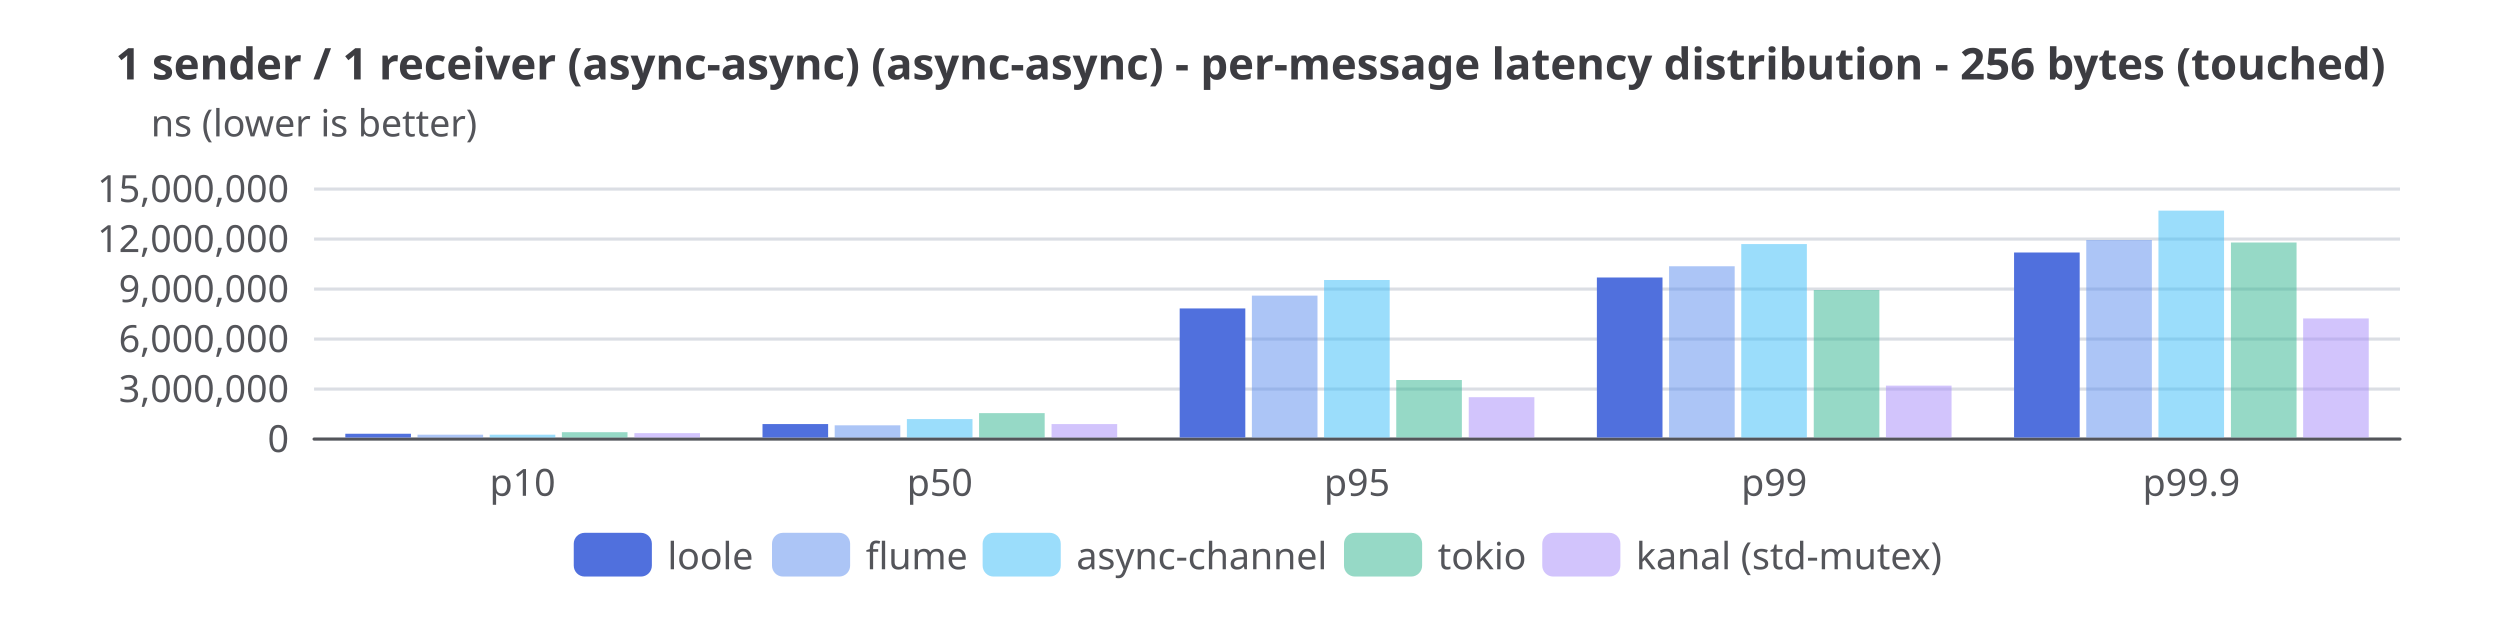
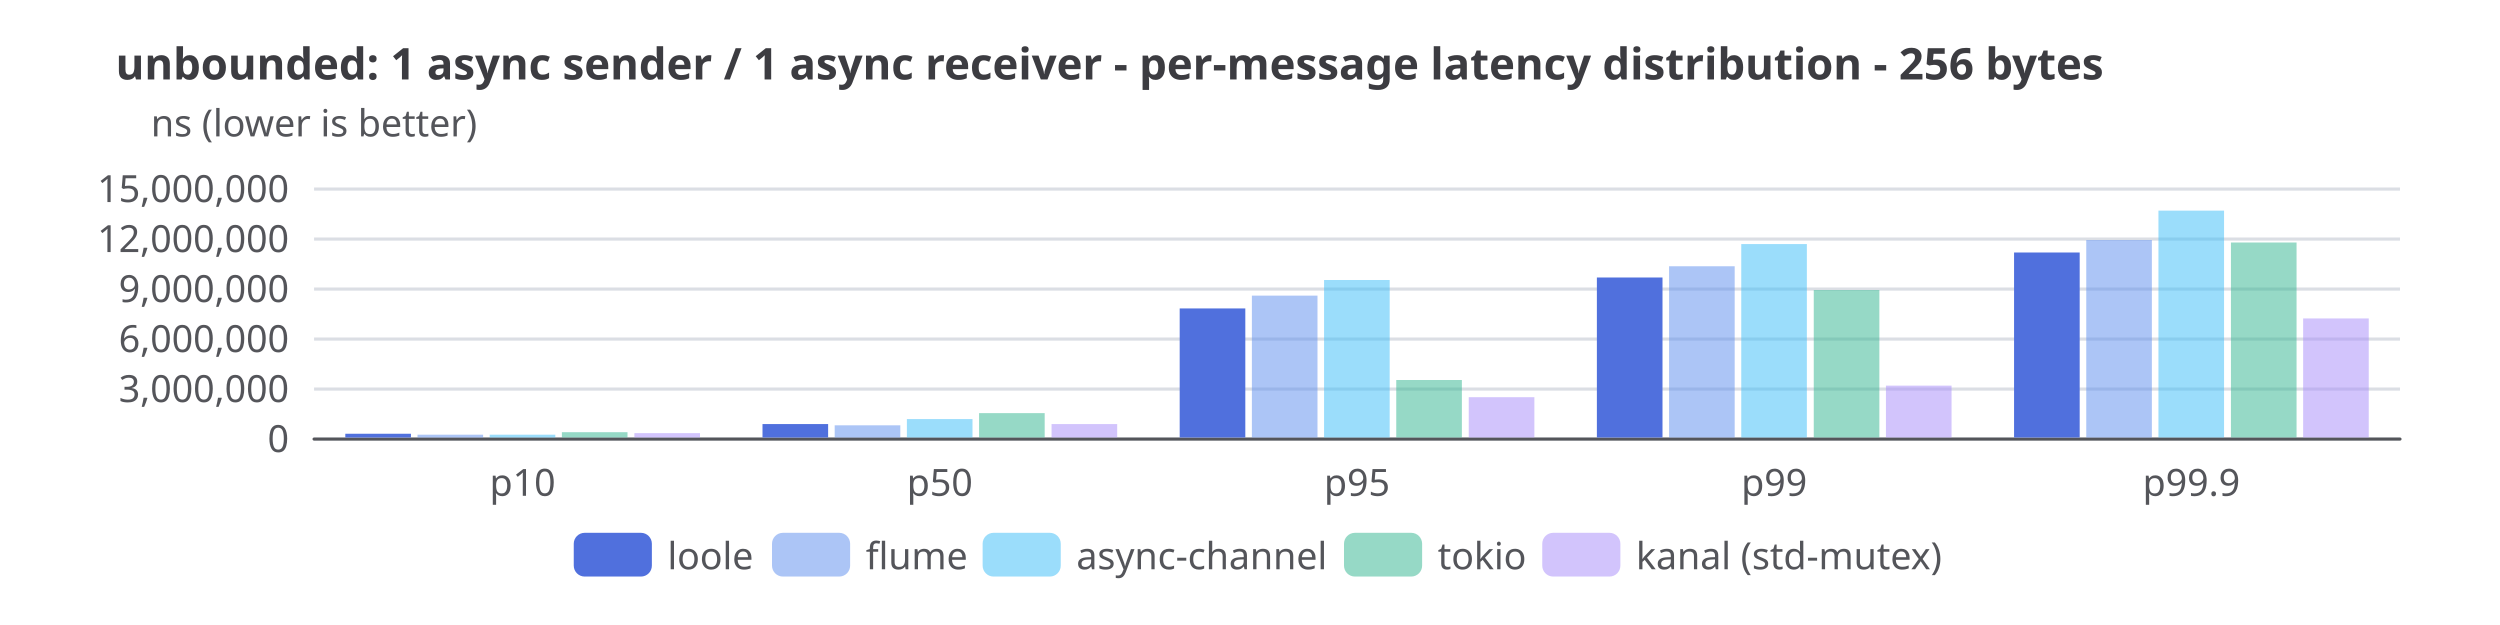
<svg xmlns="http://www.w3.org/2000/svg" width="800" height="200" version="1.1" baseProfile="full" viewBox="0 0 800 200">
  <rect width="800" height="200" x="0" y="0" fill="white" />
  <path d="M100.5 140.5L768 140.5" fill="none" pointer-events="visible" stroke="#dbdee4" class="zr21-cls-151" />
  <path d="M100.5 124.5L768 124.5" fill="none" pointer-events="visible" stroke="#dbdee4" class="zr21-cls-151" />
  <path d="M100.5 108.5L768 108.5" fill="none" pointer-events="visible" stroke="#dbdee4" class="zr21-cls-151" />
  <path d="M100.5 92.5L768 92.5" fill="none" pointer-events="visible" stroke="#dbdee4" class="zr21-cls-151" />
  <path d="M100.5 76.5L768 76.5" fill="none" pointer-events="visible" stroke="#dbdee4" class="zr21-cls-151" />
  <path d="M100.5 60.5L768 60.5" fill="none" pointer-events="visible" stroke="#dbdee4" class="zr21-cls-151" />
  <text dominant-baseline="central" text-anchor="middle" style="font-size:12px;font-family:sans-serif;" xml:space="preserve" y="-6" transform="translate(100.48 45)" fill="#54555a">ns (lower is better)</text>
  <path d="M100.5 140.5L768 140.5" fill="none" pointer-events="visible" stroke="#54555a" stroke-linecap="round" class="zr21-cls-151" />
  <text dominant-baseline="central" text-anchor="end" style="font-size:12px;font-family:sans-serif;" transform="translate(92.48 140)" fill="#54555a">0</text>
  <text dominant-baseline="central" text-anchor="end" style="font-size:12px;font-family:sans-serif;" transform="translate(92.48 124)" fill="#54555a">3,000,000</text>
  <text dominant-baseline="central" text-anchor="end" style="font-size:12px;font-family:sans-serif;" transform="translate(92.48 108)" fill="#54555a">6,000,000</text>
  <text dominant-baseline="central" text-anchor="end" style="font-size:12px;font-family:sans-serif;" transform="translate(92.48 92)" fill="#54555a">9,000,000</text>
  <text dominant-baseline="central" text-anchor="end" style="font-size:12px;font-family:sans-serif;" transform="translate(92.48 76)" fill="#54555a">12,000,000</text>
  <text dominant-baseline="central" text-anchor="end" style="font-size:12px;font-family:sans-serif;" transform="translate(92.48 60)" fill="#54555a">15,000,000</text>
  <text dominant-baseline="central" text-anchor="middle" style="font-size:12px;font-family:sans-serif;" y="6" transform="translate(167.232 148)" fill="#54555a">p10</text>
  <text dominant-baseline="central" text-anchor="middle" style="font-size:12px;font-family:sans-serif;" y="6" transform="translate(300.736 148)" fill="#54555a">p50</text>
  <text dominant-baseline="central" text-anchor="middle" style="font-size:12px;font-family:sans-serif;" y="6" transform="translate(434.24 148)" fill="#54555a">p95</text>
  <text dominant-baseline="central" text-anchor="middle" style="font-size:12px;font-family:sans-serif;" y="6" transform="translate(567.744 148)" fill="#54555a">p99</text>
  <text dominant-baseline="central" text-anchor="middle" style="font-size:12px;font-family:sans-serif;" y="6" transform="translate(701.248 148)" fill="#54555a">p99.9</text>
  <path d="M110.5 140l21 0l0 -1.2l-21 0Z" fill="#5070dd" ecmeta_series_index="0" ecmeta_data_index="0" ecmeta_ssr_type="chart" class="zr21-cls-152" />
  <path d="M244 140l21 0l0 -4.3l-21 0Z" fill="#5070dd" ecmeta_series_index="0" ecmeta_data_index="1" ecmeta_ssr_type="chart" class="zr21-cls-152" />
  <path d="M377.5 140l21 0l0 -41.3l-21 0Z" fill="#5070dd" ecmeta_series_index="0" ecmeta_data_index="2" ecmeta_ssr_type="chart" class="zr21-cls-152" />
  <path d="M511 140l21 0l0 -51.2l-21 0Z" fill="#5070dd" ecmeta_series_index="0" ecmeta_data_index="3" ecmeta_ssr_type="chart" class="zr21-cls-152" />
  <path d="M644.5 140l21 0l0 -59.2l-21 0Z" fill="#5070dd" ecmeta_series_index="0" ecmeta_data_index="4" ecmeta_ssr_type="chart" class="zr21-cls-152" />
  <path d="M133.6 140l21 0l0 -0.9l-21 0Z" fill="rgb(91,141,239)" fill-opacity="0.5" ecmeta_series_index="1" ecmeta_data_index="0" ecmeta_ssr_type="chart" class="zr21-cls-153" />
  <path d="M267.1 140l21 0l0 -3.9l-21 0Z" fill="rgb(91,141,239)" fill-opacity="0.5" ecmeta_series_index="1" ecmeta_data_index="1" ecmeta_ssr_type="chart" class="zr21-cls-153" />
  <path d="M400.6 140l21 0l0 -45.4l-21 0Z" fill="rgb(91,141,239)" fill-opacity="0.5" ecmeta_series_index="1" ecmeta_data_index="2" ecmeta_ssr_type="chart" class="zr21-cls-153" />
  <path d="M534.1 140l21 0l0 -54.8l-21 0Z" fill="rgb(91,141,239)" fill-opacity="0.5" ecmeta_series_index="1" ecmeta_data_index="3" ecmeta_ssr_type="chart" class="zr21-cls-153" />
  <path d="M667.6 140l21 0l0 -63.2l-21 0Z" fill="rgb(91,141,239)" fill-opacity="0.5" ecmeta_series_index="1" ecmeta_data_index="4" ecmeta_ssr_type="chart" class="zr21-cls-153" />
  <path d="M156.7 140l21 0l0 -0.9l-21 0Z" fill="rgb(56,189,248)" fill-opacity="0.5" ecmeta_series_index="2" ecmeta_data_index="0" ecmeta_ssr_type="chart" class="zr21-cls-154" />
  <path d="M290.2 140l21 0l0 -5.9l-21 0Z" fill="rgb(56,189,248)" fill-opacity="0.5" ecmeta_series_index="2" ecmeta_data_index="1" ecmeta_ssr_type="chart" class="zr21-cls-154" />
  <path d="M423.7 140l21 0l0 -50.4l-21 0Z" fill="rgb(56,189,248)" fill-opacity="0.5" ecmeta_series_index="2" ecmeta_data_index="2" ecmeta_ssr_type="chart" class="zr21-cls-154" />
  <path d="M557.2 140l21 0l0 -61.9l-21 0Z" fill="rgb(56,189,248)" fill-opacity="0.5" ecmeta_series_index="2" ecmeta_data_index="3" ecmeta_ssr_type="chart" class="zr21-cls-154" />
  <path d="M690.7 140l21 0l0 -72.6l-21 0Z" fill="rgb(56,189,248)" fill-opacity="0.5" ecmeta_series_index="2" ecmeta_data_index="4" ecmeta_ssr_type="chart" class="zr21-cls-154" />
  <path d="M179.8 140l21 0l0 -1.7l-21 0Z" fill="rgb(47,181,142)" fill-opacity="0.5" ecmeta_series_index="3" ecmeta_data_index="0" ecmeta_ssr_type="chart" class="zr21-cls-155" />
  <path d="M313.3 140l21 0l0 -7.8l-21 0Z" fill="rgb(47,181,142)" fill-opacity="0.5" ecmeta_series_index="3" ecmeta_data_index="1" ecmeta_ssr_type="chart" class="zr21-cls-155" />
  <path d="M446.8 140l21 0l0 -18.4l-21 0Z" fill="rgb(47,181,142)" fill-opacity="0.5" ecmeta_series_index="3" ecmeta_data_index="2" ecmeta_ssr_type="chart" class="zr21-cls-155" />
  <path d="M580.4 140l21 0l0 -47.2l-21 0Z" fill="rgb(47,181,142)" fill-opacity="0.5" ecmeta_series_index="3" ecmeta_data_index="3" ecmeta_ssr_type="chart" class="zr21-cls-155" />
  <path d="M713.9 140l21 0l0 -62.4l-21 0Z" fill="rgb(47,181,142)" fill-opacity="0.5" ecmeta_series_index="3" ecmeta_data_index="4" ecmeta_ssr_type="chart" class="zr21-cls-155" />
  <path d="M203 140l21 0l0 -1.4l-21 0Z" fill="rgb(167,139,250)" fill-opacity="0.5" ecmeta_series_index="4" ecmeta_data_index="0" ecmeta_ssr_type="chart" class="zr21-cls-156" />
  <path d="M336.5 140l21 0l0 -4.3l-21 0Z" fill="rgb(167,139,250)" fill-opacity="0.5" ecmeta_series_index="4" ecmeta_data_index="1" ecmeta_ssr_type="chart" class="zr21-cls-156" />
  <path d="M470 140l21 0l0 -12.9l-21 0Z" fill="rgb(167,139,250)" fill-opacity="0.5" ecmeta_series_index="4" ecmeta_data_index="2" ecmeta_ssr_type="chart" class="zr21-cls-156" />
  <path d="M603.5 140l21 0l0 -16.6l-21 0Z" fill="rgb(167,139,250)" fill-opacity="0.5" ecmeta_series_index="4" ecmeta_data_index="3" ecmeta_ssr_type="chart" class="zr21-cls-156" />
  <path d="M737 140l21 0l0 -38.1l-21 0Z" fill="rgb(167,139,250)" fill-opacity="0.5" ecmeta_series_index="4" ecmeta_data_index="4" ecmeta_ssr_type="chart" class="zr21-cls-156" />
  <path d="M-5 -5.5l442.8 0l0 25l-442.8 0Z" transform="translate(183.6 170.5)" fill="rgb(0,0,0)" fill-opacity="0" stroke="#b7b9be" stroke-width="0" class="zr21-cls-151" />
  <path d="M3.5 0L21.5 0A3.5 3.5 0 0 1 25 3.5L25 10.5A3.5 3.5 0 0 1 21.5 14L3.5 14A3.5 3.5 0 0 1 0 10.5L0 3.5A3.5 3.5 0 0 1 3.5 0Z" transform="translate(183.6 170.5)" fill="#5070dd" ecmeta_series_index="0" ecmeta_data_index="0" ecmeta_ssr_type="legend" ecmeta_silent="true" class="zr21-cls-151" />
  <text dominant-baseline="central" text-anchor="start" style="font-size:12px;font-family:sans-serif;" x="30" y="7" transform="translate(183.6 170.5)" fill="#54555a">loole</text>
  <path d="M0 0l55.4 0l0 14l-55.4 0Z" transform="translate(183.6 170.5)" fill="none" pointer-events="visible" ecmeta_series_index="0" ecmeta_data_index="0" ecmeta_ssr_type="legend" class="zr21-cls-157" />
  <path d="M3.5 0L21.5 0A3.5 3.5 0 0 1 25 3.5L25 10.5A3.5 3.5 0 0 1 21.5 14L3.5 14A3.5 3.5 0 0 1 0 10.5L0 3.5A3.5 3.5 0 0 1 3.5 0Z" transform="translate(247.04 170.5)" fill="rgb(91,141,239)" fill-opacity="0.5" ecmeta_series_index="1" ecmeta_data_index="1" ecmeta_ssr_type="legend" ecmeta_silent="true" class="zr21-cls-151" />
  <text dominant-baseline="central" text-anchor="start" style="font-size:12px;font-family:sans-serif;" x="30" y="7" transform="translate(247.04 170.5)" fill="#54555a">flume</text>
  <path d="M0 0l59.4 0l0 14l-59.4 0Z" transform="translate(247.04 170.5)" fill="none" pointer-events="visible" ecmeta_series_index="1" ecmeta_data_index="1" ecmeta_ssr_type="legend" class="zr21-cls-157" />
  <path d="M3.5 0L21.5 0A3.5 3.5 0 0 1 25 3.5L25 10.5A3.5 3.5 0 0 1 21.5 14L3.5 14A3.5 3.5 0 0 1 0 10.5L0 3.5A3.5 3.5 0 0 1 3.5 0Z" transform="translate(314.44 170.5)" fill="rgb(56,189,248)" fill-opacity="0.5" ecmeta_series_index="2" ecmeta_data_index="2" ecmeta_ssr_type="legend" ecmeta_silent="true" class="zr21-cls-151" />
  <text dominant-baseline="central" text-anchor="start" style="font-size:12px;font-family:sans-serif;" x="30" y="7" transform="translate(314.44 170.5)" fill="#54555a">async-channel</text>
  <path d="M0 0l107.6 0l0 14l-107.6 0Z" transform="translate(314.44 170.5)" fill="none" pointer-events="visible" ecmeta_series_index="2" ecmeta_data_index="2" ecmeta_ssr_type="legend" class="zr21-cls-157" />
  <path d="M3.5 0L21.5 0A3.5 3.5 0 0 1 25 3.5L25 10.5A3.5 3.5 0 0 1 21.5 14L3.5 14A3.5 3.5 0 0 1 0 10.5L0 3.5A3.5 3.5 0 0 1 3.5 0Z" transform="translate(430.08 170.5)" fill="rgb(47,181,142)" fill-opacity="0.5" ecmeta_series_index="3" ecmeta_data_index="3" ecmeta_ssr_type="legend" ecmeta_silent="true" class="zr21-cls-151" />
  <text dominant-baseline="central" text-anchor="start" style="font-size:12px;font-family:sans-serif;" x="30" y="7" transform="translate(430.08 170.5)" fill="#54555a">tokio</text>
  <path d="M0 0l55.4 0l0 14l-55.4 0Z" transform="translate(430.08 170.5)" fill="none" pointer-events="visible" ecmeta_series_index="3" ecmeta_data_index="3" ecmeta_ssr_type="legend" class="zr21-cls-157" />
  <path d="M3.5 0L21.5 0A3.5 3.5 0 0 1 25 3.5L25 10.5A3.5 3.5 0 0 1 21.5 14L3.5 14A3.5 3.5 0 0 1 0 10.5L0 3.5A3.5 3.5 0 0 1 3.5 0Z" transform="translate(493.52 170.5)" fill="rgb(167,139,250)" fill-opacity="0.5" ecmeta_series_index="4" ecmeta_data_index="4" ecmeta_ssr_type="legend" ecmeta_silent="true" class="zr21-cls-151" />
  <text dominant-baseline="central" text-anchor="start" style="font-size:12px;font-family:sans-serif;" xml:space="preserve" x="30" y="7" transform="translate(493.52 170.5)" fill="#54555a">kanal (std-mutex)</text>
  <path d="M0 0l122.9 0l0 14l-122.9 0Z" transform="translate(493.52 170.5)" fill="none" pointer-events="visible" ecmeta_series_index="4" ecmeta_data_index="4" ecmeta_ssr_type="legend" class="zr21-cls-157" />
-   <path d="M-5 -5l671.8 0l0 24l-671.8 0Z" transform="translate(37 13)" fill="rgb(0,0,0)" fill-opacity="0" stroke="#3c3c41" stroke-width="0" class="zr21-cls-151" />
-   <text dominant-baseline="central" text-anchor="start" style="font-size:14px;font-family:sans-serif;font-weight:bold;" xml:space="preserve" y="7" transform="translate(37 13)" fill="#3c3c41">1 sender / 1 receiver (async-async) (async-async) - per-message latency distribution - 256 bytes (touched)</text>
+   <path d="M-5 -5l585.8 0l0 24l-585.8 0Z" transform="translate(37 13)" fill="rgb(0,0,0)" fill-opacity="0" stroke="#3c3c41" stroke-width="0" class="zr21-cls-151" />
+   <text dominant-baseline="central" text-anchor="start" style="font-size:14px;font-family:sans-serif;font-weight:bold;" xml:space="preserve" y="7" transform="translate(37 13)" fill="#3c3c41">unbounded: 1 async sender / 1 async receiver - per-message latency distribution - 256 bytes</text>
  <style>
.zr21-cls-151:hover {
pointer-events:none;
}
.zr21-cls-152:hover {
cursor:pointer;
fill:rgba(88,123,243,1);
}
.zr21-cls-153:hover {
cursor:pointer;
fill:rgba(100,155,255,0.5);
}
.zr21-cls-154:hover {
cursor:pointer;
fill:rgba(61,207,255,0.5);
}
.zr21-cls-155:hover {
cursor:pointer;
fill:rgba(51,199,156,0.5);
}
.zr21-cls-156:hover {
cursor:pointer;
fill:rgba(183,152,255,0.5);
}
.zr21-cls-157:hover {
cursor:pointer;
fill:rgba(0,0,0,0);
}



</style>
</svg>
